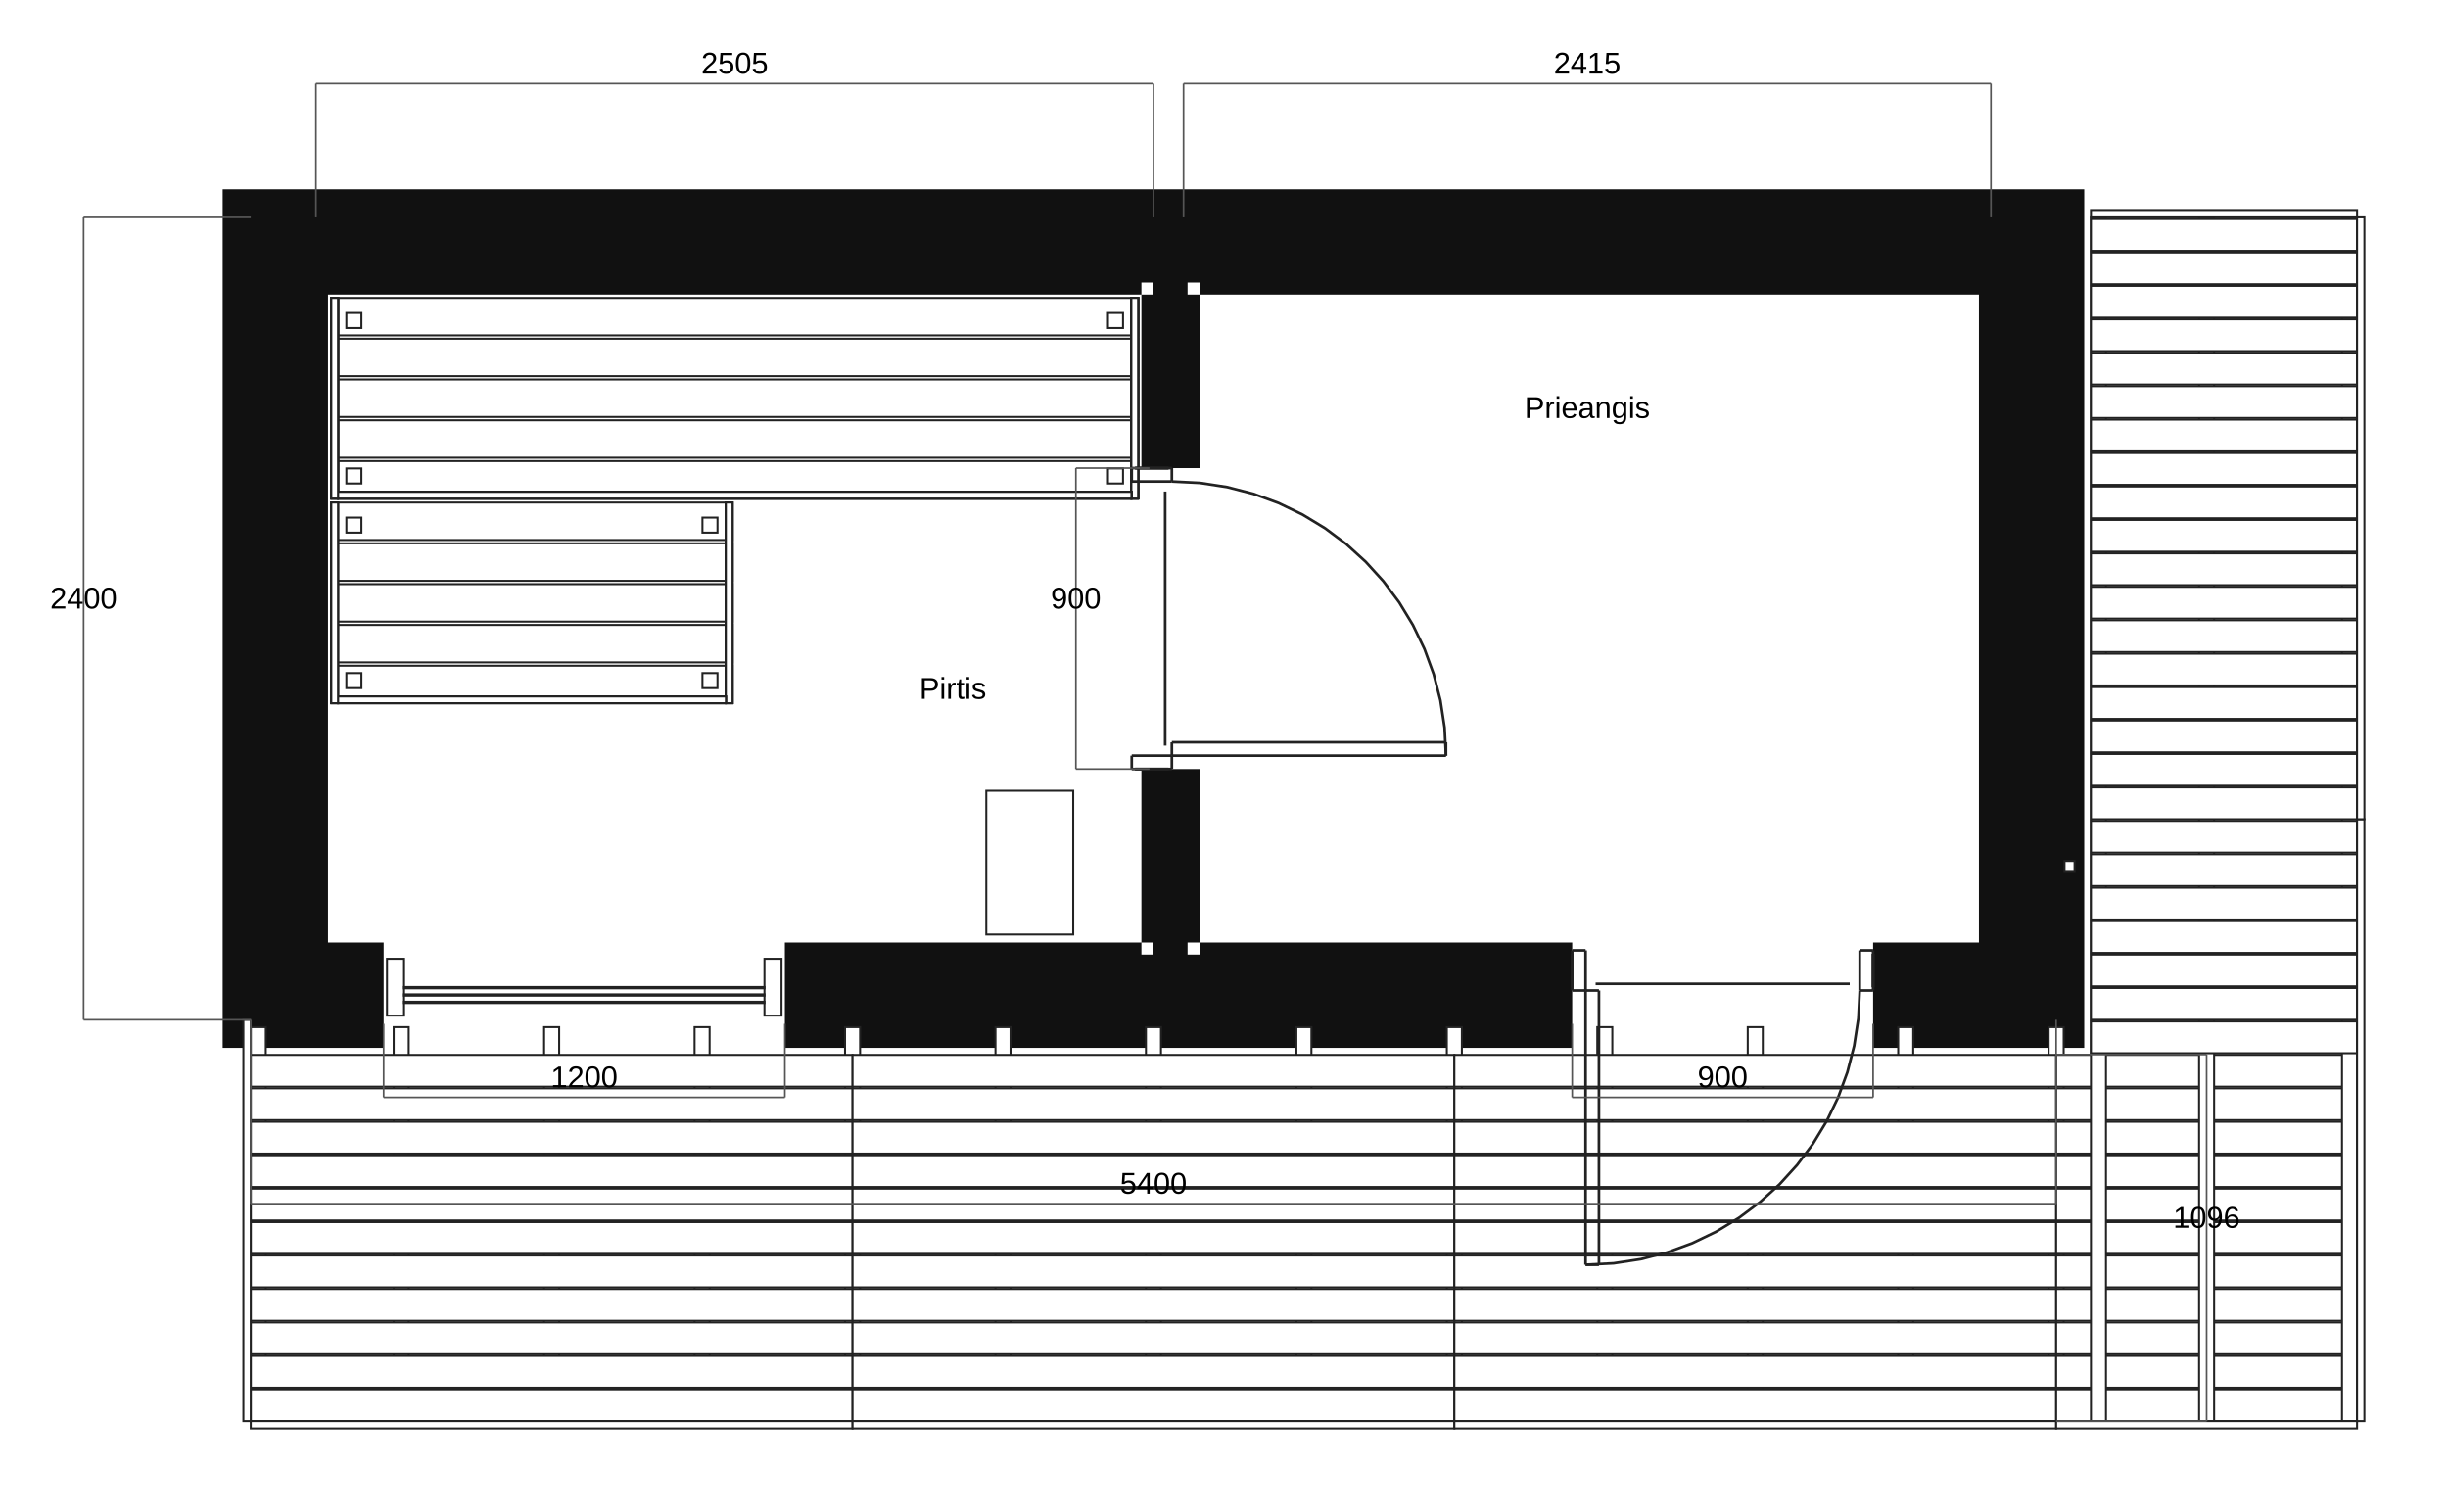
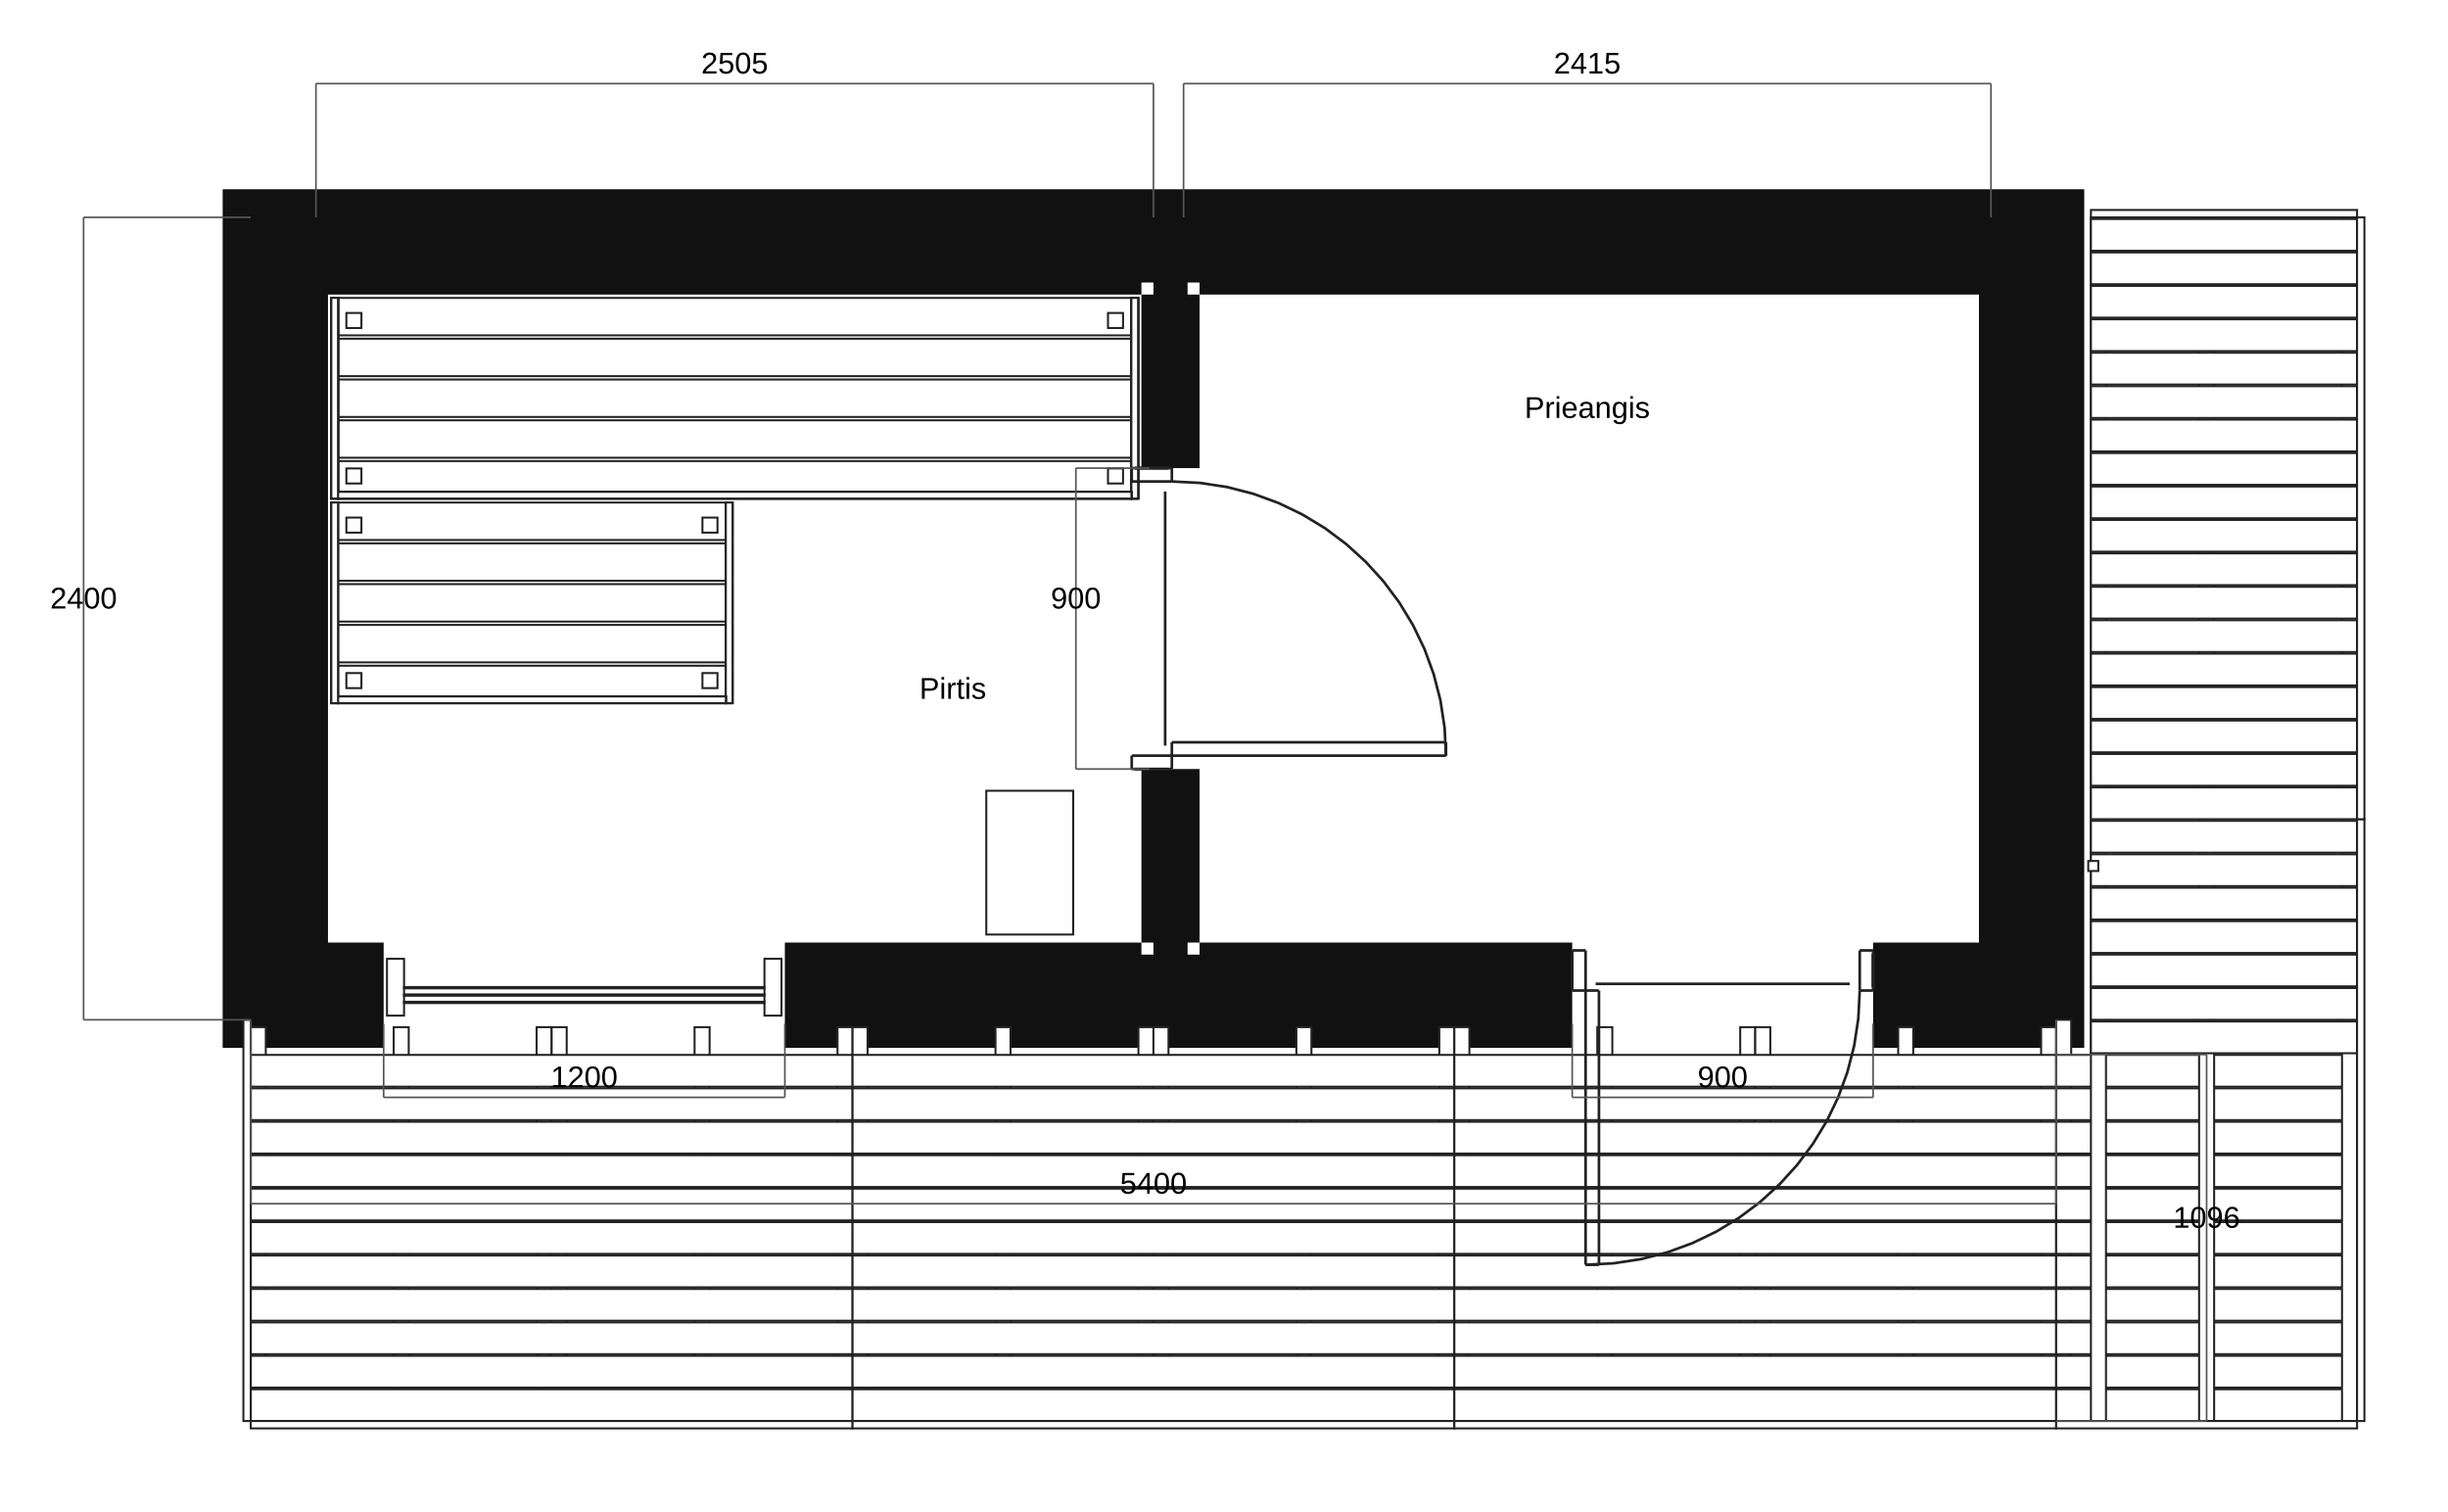
<svg xmlns="http://www.w3.org/2000/svg" viewBox="-750 -3050 7322 4522">
  <rect x="-750" y="-3050" width="7322" height="4522" fill="white" />
  <path d="M-84,84 L397.5,84 L397.5,-231 L231,-231 L231,-2169 L2664.0,-2169 L2664.0,-1650.0 L2838,-1650.0 L2838,-2169 L2802,-2169 L2802,-2205 L2838,-2205 L2838,-2169 L5169.0,-2169 L5169.0,-231 L4852.5,-231 L4852.5,84 L5484.0,84 L5484.0,-2484 L-84,-2484 Z M1597.5,84 L3952.5,84 L3952.5,-231 L2838,-231 L2838,-195 L2802,-195 L2802,-231 L2838,-231 L2838,-750.0 L2664.0,-750.0 L2664.0,-231 L1597.5,-231 Z M2664.0,-195 L2664.0,-231 L2700,-231 L2700,-195 Z M2664.0,-2169 L2664.0,-2205 L2700,-2205 L2700,-2169 Z" fill="#111" fill-rule="evenodd" />
  <polygon points="0,1200 45,1200 45,22 0,22" fill="#ffffff" stroke="#222" stroke-width="6" />
  <polygon points="427.5,1200 472.5,1200 472.5,22 427.5,22" fill="#ffffff" stroke="#222" stroke-width="6" />
-   <polygon points="877.5,1200 922.5,1200 922.5,22 877.5,22" fill="#ffffff" stroke="#222" stroke-width="6" />
+   <polygon points="855,1200 900,1200 900,22 855,22" fill="#ffffff" stroke="#222" stroke-width="6" />
+   <polygon points="900,1200 945,1200 945,22 900,22" fill="#ffffff" stroke="#222" stroke-width="6" />
  <polygon points="1327.5,1200 1372.5,1200 1372.5,22 1327.5,22" fill="#ffffff" stroke="#222" stroke-width="6" />
-   <polygon points="1777.5,1200 1822.5,1200 1822.5,22 1777.5,22" fill="#ffffff" stroke="#222" stroke-width="6" />
+   <polygon points="1755,1200 1800,1200 1800,22 1755,22" fill="#ffffff" stroke="#222" stroke-width="6" />
+   <polygon points="1800,1200 1845,1200 1845,22 1800,22" fill="#ffffff" stroke="#222" stroke-width="6" />
  <polygon points="2227.5,1200 2272.5,1200 2272.5,22 2227.5,22" fill="#ffffff" stroke="#222" stroke-width="6" />
-   <polygon points="2677.5,1200 2722.5,1200 2722.5,22 2677.5,22" fill="#ffffff" stroke="#222" stroke-width="6" />
+   <polygon points="2655,1200 2700,1200 2700,22 2655,22" fill="#ffffff" stroke="#222" stroke-width="6" />
+   <polygon points="2700,1200 2745,1200 2745,22 2700,22" fill="#ffffff" stroke="#222" stroke-width="6" />
  <polygon points="3127.5,1200 3172.5,1200 3172.5,22 3127.5,22" fill="#ffffff" stroke="#222" stroke-width="6" />
-   <polygon points="3577.5,1200 3622.5,1200 3622.5,22 3577.5,22" fill="#ffffff" stroke="#222" stroke-width="6" />
+   <polygon points="3555,1200 3600,1200 3600,22 3555,22" fill="#ffffff" stroke="#222" stroke-width="6" />
+   <polygon points="3600,1200 3645,1200 3645,22 3600,22" fill="#ffffff" stroke="#222" stroke-width="6" />
  <polygon points="4027.5,1200 4072.5,1200 4072.5,22 4027.5,22" fill="#ffffff" stroke="#222" stroke-width="6" />
-   <polygon points="4477.5,1200 4522.5,1200 4522.5,22 4477.5,22" fill="#ffffff" stroke="#222" stroke-width="6" />
+   <polygon points="4455,1200 4500,1200 4500,22 4455,22" fill="#ffffff" stroke="#222" stroke-width="6" />
+   <polygon points="4500,1200 4545,1200 4545,22 4500,22" fill="#ffffff" stroke="#222" stroke-width="6" />
  <polygon points="4927.5,1200 4972.5,1200 4972.5,22 4927.5,22" fill="#ffffff" stroke="#222" stroke-width="6" />
-   <polygon points="5377.5,1200 5422.5,1200 5422.5,22 5377.5,22" fill="#ffffff" stroke="#222" stroke-width="6" />
+   <polygon points="5355,1200 5400,1200 5400,22 5355,22" fill="#ffffff" stroke="#222" stroke-width="6" />
+   <polygon points="5400,1200 5445,1200 5445,0 5400,0" fill="#ffffff" stroke="#222" stroke-width="6" />
  <polygon points="0,1200 1800,1200 1800,1105 0,1105" fill="#ffffff" stroke="#222" stroke-width="6" />
  <polygon points="1800,1200 3600,1200 3600,1105 1800,1105" fill="#ffffff" stroke="#222" stroke-width="6" />
  <polygon points="3600,1200 5400,1200 5400,1105 3600,1105" fill="#ffffff" stroke="#222" stroke-width="6" />
  <polygon points="5400,1200 6300,1200 6300,1105 5400,1105" fill="#ffffff" stroke="#222" stroke-width="6" />
  <polygon points="0,1100 1800,1100 1800,1005 0,1005" fill="#ffffff" stroke="#222" stroke-width="6" />
  <polygon points="1800,1100 3600,1100 3600,1005 1800,1005" fill="#ffffff" stroke="#222" stroke-width="6" />
  <polygon points="3600,1100 5400,1100 5400,1005 3600,1005" fill="#ffffff" stroke="#222" stroke-width="6" />
  <polygon points="5400,1100 6300,1100 6300,1005 5400,1005" fill="#ffffff" stroke="#222" stroke-width="6" />
  <polygon points="0,1000 1800,1000 1800,905 0,905" fill="#ffffff" stroke="#222" stroke-width="6" />
  <polygon points="1800,1000 3600,1000 3600,905 1800,905" fill="#ffffff" stroke="#222" stroke-width="6" />
  <polygon points="3600,1000 5400,1000 5400,905 3600,905" fill="#ffffff" stroke="#222" stroke-width="6" />
  <polygon points="5400,1000 6300,1000 6300,905 5400,905" fill="#ffffff" stroke="#222" stroke-width="6" />
  <polygon points="0,900 1800,900 1800,805 0,805" fill="#ffffff" stroke="#222" stroke-width="6" />
  <polygon points="1800,900 3600,900 3600,805 1800,805" fill="#ffffff" stroke="#222" stroke-width="6" />
  <polygon points="3600,900 5400,900 5400,805 3600,805" fill="#ffffff" stroke="#222" stroke-width="6" />
  <polygon points="5400,900 6300,900 6300,805 5400,805" fill="#ffffff" stroke="#222" stroke-width="6" />
  <polygon points="0,800 1800,800 1800,705 0,705" fill="#ffffff" stroke="#222" stroke-width="6" />
  <polygon points="1800,800 3600,800 3600,705 1800,705" fill="#ffffff" stroke="#222" stroke-width="6" />
  <polygon points="3600,800 5400,800 5400,705 3600,705" fill="#ffffff" stroke="#222" stroke-width="6" />
  <polygon points="5400,800 6300,800 6300,705 5400,705" fill="#ffffff" stroke="#222" stroke-width="6" />
  <polygon points="0,700 1800,700 1800,605 0,605" fill="#ffffff" stroke="#222" stroke-width="6" />
  <polygon points="1800,700 3600,700 3600,605 1800,605" fill="#ffffff" stroke="#222" stroke-width="6" />
  <polygon points="3600,700 5400,700 5400,605 3600,605" fill="#ffffff" stroke="#222" stroke-width="6" />
  <polygon points="5400,700 6300,700 6300,605 5400,605" fill="#ffffff" stroke="#222" stroke-width="6" />
  <polygon points="0,600 1800,600 1800,505 0,505" fill="#ffffff" stroke="#222" stroke-width="6" />
  <polygon points="1800,600 3600,600 3600,505 1800,505" fill="#ffffff" stroke="#222" stroke-width="6" />
  <polygon points="3600,600 5400,600 5400,505 3600,505" fill="#ffffff" stroke="#222" stroke-width="6" />
  <polygon points="5400,600 6300,600 6300,505 5400,505" fill="#ffffff" stroke="#222" stroke-width="6" />
  <polygon points="0,500 1800,500 1800,405 0,405" fill="#ffffff" stroke="#222" stroke-width="6" />
  <polygon points="1800,500 3600,500 3600,405 1800,405" fill="#ffffff" stroke="#222" stroke-width="6" />
  <polygon points="3600,500 5400,500 5400,405 3600,405" fill="#ffffff" stroke="#222" stroke-width="6" />
  <polygon points="5400,500 6300,500 6300,405 5400,405" fill="#ffffff" stroke="#222" stroke-width="6" />
  <polygon points="0,400 1800,400 1800,305 0,305" fill="#ffffff" stroke="#222" stroke-width="6" />
  <polygon points="1800,400 3600,400 3600,305 1800,305" fill="#ffffff" stroke="#222" stroke-width="6" />
  <polygon points="3600,400 5400,400 5400,305 3600,305" fill="#ffffff" stroke="#222" stroke-width="6" />
  <polygon points="5400,400 6300,400 6300,305 5400,305" fill="#ffffff" stroke="#222" stroke-width="6" />
  <polygon points="0,300 1800,300 1800,205 0,205" fill="#ffffff" stroke="#222" stroke-width="6" />
  <polygon points="1800,300 3600,300 3600,205 1800,205" fill="#ffffff" stroke="#222" stroke-width="6" />
  <polygon points="3600,300 5400,300 5400,205 3600,205" fill="#ffffff" stroke="#222" stroke-width="6" />
  <polygon points="5400,300 6300,300 6300,205 5400,205" fill="#ffffff" stroke="#222" stroke-width="6" />
  <polygon points="0,200 1800,200 1800,105 0,105" fill="#ffffff" stroke="#222" stroke-width="6" />
  <polygon points="1800,200 3600,200 3600,105 1800,105" fill="#ffffff" stroke="#222" stroke-width="6" />
  <polygon points="3600,200 5400,200 5400,105 3600,105" fill="#ffffff" stroke="#222" stroke-width="6" />
  <polygon points="5400,200 6300,200 6300,105 5400,105" fill="#ffffff" stroke="#222" stroke-width="6" />
  <polygon points="5504,1200 5549,1200 5549,-2400 5504,-2400" fill="#ffffff" stroke="#222" stroke-width="6" />
  <polygon points="5827.5,1200 5872.5,1200 5872.5,-2400 5827.5,-2400" fill="#ffffff" stroke="#222" stroke-width="6" />
  <polygon points="6255,1200 6300,1200 6300,-2400 6255,-2400" fill="#ffffff" stroke="#222" stroke-width="6" />
  <polygon points="5504,100 6300,100 6300,5 5504,5" fill="#ffffff" stroke="#222" stroke-width="6" />
  <polygon points="5504,0 6300,0 6300,-95 5504,-95" fill="#ffffff" stroke="#222" stroke-width="6" />
  <polygon points="5504,-100 6300,-100 6300,-195 5504,-195" fill="#ffffff" stroke="#222" stroke-width="6" />
  <polygon points="5504,-200 6300,-200 6300,-295 5504,-295" fill="#ffffff" stroke="#222" stroke-width="6" />
  <polygon points="5504,-300 6300,-300 6300,-395 5504,-395" fill="#ffffff" stroke="#222" stroke-width="6" />
  <polygon points="5504,-400 6300,-400 6300,-495 5504,-495" fill="#ffffff" stroke="#222" stroke-width="6" />
  <polygon points="5504,-500 6300,-500 6300,-595 5504,-595" fill="#ffffff" stroke="#222" stroke-width="6" />
  <polygon points="5504,-600 6300,-600 6300,-695 5504,-695" fill="#ffffff" stroke="#222" stroke-width="6" />
  <polygon points="5504,-700 6300,-700 6300,-795 5504,-795" fill="#ffffff" stroke="#222" stroke-width="6" />
  <polygon points="5504,-800 6300,-800 6300,-895 5504,-895" fill="#ffffff" stroke="#222" stroke-width="6" />
  <polygon points="5504,-900 6300,-900 6300,-995 5504,-995" fill="#ffffff" stroke="#222" stroke-width="6" />
  <polygon points="5504,-1000 6300,-1000 6300,-1095 5504,-1095" fill="#ffffff" stroke="#222" stroke-width="6" />
  <polygon points="5504,-1100 6300,-1100 6300,-1195 5504,-1195" fill="#ffffff" stroke="#222" stroke-width="6" />
  <polygon points="5504,-1200 6300,-1200 6300,-1295 5504,-1295" fill="#ffffff" stroke="#222" stroke-width="6" />
  <polygon points="5504,-1300 6300,-1300 6300,-1395 5504,-1395" fill="#ffffff" stroke="#222" stroke-width="6" />
  <polygon points="5504,-1400 6300,-1400 6300,-1495 5504,-1495" fill="#ffffff" stroke="#222" stroke-width="6" />
  <polygon points="5504,-1500 6300,-1500 6300,-1595 5504,-1595" fill="#ffffff" stroke="#222" stroke-width="6" />
  <polygon points="5504,-1600 6300,-1600 6300,-1695 5504,-1695" fill="#ffffff" stroke="#222" stroke-width="6" />
  <polygon points="5504,-1700 6300,-1700 6300,-1795 5504,-1795" fill="#ffffff" stroke="#222" stroke-width="6" />
  <polygon points="5504,-1800 6300,-1800 6300,-1895 5504,-1895" fill="#ffffff" stroke="#222" stroke-width="6" />
  <polygon points="5504,-1900 6300,-1900 6300,-1995 5504,-1995" fill="#ffffff" stroke="#222" stroke-width="6" />
  <polygon points="5504,-2000 6300,-2000 6300,-2095 5504,-2095" fill="#ffffff" stroke="#222" stroke-width="6" />
  <polygon points="5504,-2100 6300,-2100 6300,-2195 5504,-2195" fill="#ffffff" stroke="#222" stroke-width="6" />
  <polygon points="5504,-2200 6300,-2200 6300,-2295 5504,-2295" fill="#ffffff" stroke="#222" stroke-width="6" />
  <polygon points="5504,-2300 6300,-2300 6300,-2395 5504,-2395" fill="#ffffff" stroke="#222" stroke-width="6" />
  <polygon points="0,1222 1800,1222 1800,1200 0,1200" fill="#ffffff" stroke="#222" stroke-width="6" />
  <polygon points="1800,1222 3600,1222 3600,1200 1800,1200" fill="#ffffff" stroke="#222" stroke-width="6" />
  <polygon points="3600,1222 5400,1222 5400,1200 3600,1200" fill="#ffffff" stroke="#222" stroke-width="6" />
  <polygon points="5400,1222 6300,1222 6300,1200 5400,1200" fill="#ffffff" stroke="#222" stroke-width="6" />
  <polygon points="-22,1200 0,1200 0,0 -22,0" fill="#ffffff" stroke="#222" stroke-width="6" />
  <polygon points="6300,1200 6322,1200 6322,-600 6300,-600" fill="#ffffff" stroke="#222" stroke-width="6" />
  <polygon points="6300,-600 6322,-600 6322,-2400 6300,-2400" fill="#ffffff" stroke="#222" stroke-width="6" />
  <polygon points="5504,-2400 6300,-2400 6300,-2422 5504,-2422" fill="#ffffff" stroke="#222" stroke-width="6" />
  <polygon points="241,-1559 2654,-1559 2654,-1671 241,-1671" fill="#ffffff" stroke="#222" stroke-width="6" />
  <polygon points="241,-1681 2654,-1681 2654,-1793 241,-1793" fill="#ffffff" stroke="#222" stroke-width="6" />
  <polygon points="241,-1803 2654,-1803 2654,-1915 241,-1915" fill="#ffffff" stroke="#222" stroke-width="6" />
  <polygon points="241,-1925 2654,-1925 2654,-2037 241,-2037" fill="#ffffff" stroke="#222" stroke-width="6" />
  <polygon points="241,-2047 2654,-2047 2654,-2159 241,-2159" fill="#ffffff" stroke="#222" stroke-width="6" />
  <polygon points="286,-1604 331,-1604 331,-1649 286,-1649" fill="#ffffff" stroke="#222" stroke-width="6" />
  <polygon points="2564,-1604 2609,-1604 2609,-1649 2564,-1649" fill="#ffffff" stroke="#222" stroke-width="6" />
  <polygon points="286,-2069 331,-2069 331,-2114 286,-2114" fill="#ffffff" stroke="#222" stroke-width="6" />
  <polygon points="2564,-2069 2609,-2069 2609,-2114 2564,-2114" fill="#ffffff" stroke="#222" stroke-width="6" />
  <polygon points="2634,-1559 2654,-1559 2654,-2159 2634,-2159" fill="#ffffff" stroke="#222" stroke-width="6" />
  <polygon points="2634,-1559 2654,-1559 2654,-2159 2634,-2159" fill="#ffffff" stroke="#222" stroke-width="6" />
  <polygon points="2634,-1559 2654,-1559 2654,-2159 2634,-2159" fill="#ffffff" stroke="#222" stroke-width="6" />
  <polygon points="2634,-1559 2654,-1559 2654,-2159 2634,-2159" fill="#ffffff" stroke="#222" stroke-width="6" />
  <polygon points="2634,-1559 2654,-1559 2654,-2159 2634,-2159" fill="#ffffff" stroke="#222" stroke-width="6" />
  <polygon points="2634,-1559 2654,-1559 2654,-2159 2634,-2159" fill="#ffffff" stroke="#222" stroke-width="6" />
  <polygon points="2634,-1559 2654,-1559 2654,-2159 2634,-2159" fill="#ffffff" stroke="#222" stroke-width="6" />
  <polygon points="2634,-1559 2654,-1559 2654,-2159 2634,-2159" fill="#ffffff" stroke="#222" stroke-width="6" />
  <polygon points="261,-1559 2634,-1559 2634,-1579 261,-1579" fill="#ffffff" stroke="#222" stroke-width="6" />
  <polygon points="241,-1559 261,-1559 261,-2159 241,-2159" fill="#ffffff" stroke="#222" stroke-width="6" />
  <polygon points="261,-1559 2634,-1559 2634,-1579 261,-1579" fill="#ffffff" stroke="#222" stroke-width="6" />
  <polygon points="241,-1559 261,-1559 261,-2159 241,-2159" fill="#ffffff" stroke="#222" stroke-width="6" />
  <polygon points="261,-1559 2634,-1559 2634,-1579 261,-1579" fill="#ffffff" stroke="#222" stroke-width="6" />
  <polygon points="241,-1559 261,-1559 261,-2159 241,-2159" fill="#ffffff" stroke="#222" stroke-width="6" />
  <polygon points="261,-1559 2634,-1559 2634,-1579 261,-1579" fill="#ffffff" stroke="#222" stroke-width="6" />
  <polygon points="241,-1559 261,-1559 261,-2159 241,-2159" fill="#ffffff" stroke="#222" stroke-width="6" />
  <polygon points="261,-1559 2634,-1559 2634,-1579 261,-1579" fill="#ffffff" stroke="#222" stroke-width="6" />
  <polygon points="241,-1559 261,-1559 261,-2159 241,-2159" fill="#ffffff" stroke="#222" stroke-width="6" />
  <polygon points="261,-1559 2634,-1559 2634,-1579 261,-1579" fill="#ffffff" stroke="#222" stroke-width="6" />
  <polygon points="241,-1559 261,-1559 261,-2159 241,-2159" fill="#ffffff" stroke="#222" stroke-width="6" />
  <polygon points="261,-1559 2634,-1559 2634,-1579 261,-1579" fill="#ffffff" stroke="#222" stroke-width="6" />
  <polygon points="241,-1559 261,-1559 261,-2159 241,-2159" fill="#ffffff" stroke="#222" stroke-width="6" />
  <polygon points="261,-1559 2634,-1559 2634,-1579 261,-1579" fill="#ffffff" stroke="#222" stroke-width="6" />
  <polygon points="241,-1559 261,-1559 261,-2159 241,-2159" fill="#ffffff" stroke="#222" stroke-width="6" />
  <polygon points="241,-947 1441,-947 1441,-1059 241,-1059" fill="#ffffff" stroke="#222" stroke-width="6" />
  <polygon points="241,-1069 1441,-1069 1441,-1181 241,-1181" fill="#ffffff" stroke="#222" stroke-width="6" />
  <polygon points="241,-1191 1441,-1191 1441,-1303 241,-1303" fill="#ffffff" stroke="#222" stroke-width="6" />
  <polygon points="241,-1313 1441,-1313 1441,-1425 241,-1425" fill="#ffffff" stroke="#222" stroke-width="6" />
  <polygon points="241,-1435 1441,-1435 1441,-1547 241,-1547" fill="#ffffff" stroke="#222" stroke-width="6" />
  <polygon points="286,-992 331,-992 331,-1037 286,-1037" fill="#ffffff" stroke="#222" stroke-width="6" />
  <polygon points="1351,-992 1396,-992 1396,-1037 1351,-1037" fill="#ffffff" stroke="#222" stroke-width="6" />
  <polygon points="286,-1457 331,-1457 331,-1502 286,-1502" fill="#ffffff" stroke="#222" stroke-width="6" />
  <polygon points="1351,-1457 1396,-1457 1396,-1502 1351,-1502" fill="#ffffff" stroke="#222" stroke-width="6" />
  <polygon points="1421,-947 1441,-947 1441,-1547 1421,-1547" fill="#ffffff" stroke="#222" stroke-width="6" />
  <polygon points="1421,-947 1441,-947 1441,-1547 1421,-1547" fill="#ffffff" stroke="#222" stroke-width="6" />
  <polygon points="1421,-947 1441,-947 1441,-1547 1421,-1547" fill="#ffffff" stroke="#222" stroke-width="6" />
  <polygon points="1421,-947 1441,-947 1441,-1547 1421,-1547" fill="#ffffff" stroke="#222" stroke-width="6" />
  <polygon points="261,-947 1421,-947 1421,-967 261,-967" fill="#ffffff" stroke="#222" stroke-width="6" />
  <polygon points="241,-947 261,-947 261,-1547 241,-1547" fill="#ffffff" stroke="#222" stroke-width="6" />
  <polygon points="261,-947 1421,-947 1421,-967 261,-967" fill="#ffffff" stroke="#222" stroke-width="6" />
  <polygon points="241,-947 261,-947 261,-1547 241,-1547" fill="#ffffff" stroke="#222" stroke-width="6" />
  <polygon points="261,-947 1421,-947 1421,-967 261,-967" fill="#ffffff" stroke="#222" stroke-width="6" />
  <polygon points="241,-947 261,-947 261,-1547 241,-1547" fill="#ffffff" stroke="#222" stroke-width="6" />
  <polygon points="261,-947 1421,-947 1421,-967 261,-967" fill="#ffffff" stroke="#222" stroke-width="6" />
  <polygon points="241,-947 261,-947 261,-1547 241,-1547" fill="#ffffff" stroke="#222" stroke-width="6" />
  <polygon points="2200,-255 2460,-255 2460,-685 2200,-685" fill="#ffffff" stroke="#222" stroke-width="6" />
  <polygon points="407.5,-12.5 458.5,-12.5 458.5,-182.5 407.5,-182.5" fill="#ffffff" stroke="#222" stroke-width="6" />
  <polygon points="1536.5,-12.5 1587.5,-12.5 1587.5,-182.5 1536.5,-182.5" fill="#ffffff" stroke="#222" stroke-width="6" />
  <polygon points="458.5,-50.0 1536.5,-50.0 1536.5,-54.0 458.5,-54.0" fill="#ffffff" stroke="#222" stroke-width="6" />
  <polygon points="458.5,-72.0 1536.5,-72.0 1536.5,-76.0 458.5,-76.0" fill="#ffffff" stroke="#222" stroke-width="6" />
  <polygon points="458.5,-94.0 1536.5,-94.0 1536.5,-98.0 458.5,-98.0" fill="#ffffff" stroke="#222" stroke-width="6" />
-   <polygon points="5425.0,-445.0 5455.0,-445.0 5455.0,-475.0 5425.0,-475.0" fill="#ffffff" stroke="#222" stroke-width="6" />
+   <polygon points="5496.0,-445.0 5526.0,-445.0 5526.0,-475.0 5496.0,-475.0" fill="#ffffff" stroke="#222" stroke-width="6" />
  <polyline points="4782.5,-107.5 4022.5,-107.5" fill="none" stroke="#222" stroke-width="8" />
  <polyline points="3992.5,732.5 4076.34,728.266 4157.759,715.841 4236.343,695.634 4311.681,668.06 4383.361,633.53 4450.97,592.457 4514.096,545.252 4572.328,492.328 4625.252,434.096 4672.457,370.97 4713.53,303.361 4748.06,231.681 4775.634,156.343 4795.841,77.759 4808.266,-3.66 4812.5,-87.5" fill="none" stroke="#222" stroke-width="8" />
  <polyline points="4852.5,-207.5 4812.5,-207.5" fill="none" stroke="#222" stroke-width="8" />
  <polyline points="4812.5,-207.5 4812.5,-87.5" fill="none" stroke="#222" stroke-width="8" />
  <polyline points="4812.5,-87.5 4852.5,-87.5" fill="none" stroke="#222" stroke-width="8" />
  <polyline points="4852.5,-87.5 4852.5,-207.5" fill="none" stroke="#222" stroke-width="8" />
  <polyline points="3952.5,-87.5 3992.5,-87.5" fill="none" stroke="#222" stroke-width="8" />
  <polyline points="3992.5,-87.5 3992.5,-207.5" fill="none" stroke="#222" stroke-width="8" />
  <polyline points="3992.5,-207.5 3952.5,-207.5" fill="none" stroke="#222" stroke-width="8" />
  <polyline points="3952.5,-207.5 3952.5,-87.5" fill="none" stroke="#222" stroke-width="8" />
  <polyline points="3992.5,732.5 3992.5,-87.5" fill="none" stroke="#222" stroke-width="8" />
  <polyline points="3992.5,-87.5 4032.5,-87.5" fill="none" stroke="#222" stroke-width="8" />
  <polyline points="4032.5,-87.5 4032.5,732.5" fill="none" stroke="#222" stroke-width="8" />
  <polyline points="4032.5,732.5 3992.5,732.5" fill="none" stroke="#222" stroke-width="8" />
  <polyline points="4852.5,-97.5 4852.5,-197.5" fill="none" stroke="#222" stroke-width="8" />
  <polyline points="4852.5,-97.5 4852.5,-197.5" fill="none" stroke="#222" stroke-width="8" />
  <polyline points="3952.5,-97.5 3952.5,-197.5" fill="none" stroke="#222" stroke-width="8" />
  <polyline points="3952.5,-97.5 3952.5,-197.5" fill="none" stroke="#222" stroke-width="8" />
  <polyline points="2735.0,-1580.0 2735.0,-820.0" fill="none" stroke="#222" stroke-width="8" />
  <polyline points="3575.0,-790.0 3570.766,-873.84 3558.341,-955.259 3538.134,-1033.843 3510.56,-1109.181 3476.03,-1180.861 3434.957,-1248.47 3387.752,-1311.596 3334.828,-1369.828 3276.596,-1422.752 3213.47,-1469.957 3145.861,-1511.03 3074.181,-1545.56 2998.843,-1573.134 2920.259,-1593.341 2838.84,-1605.766 2755.0,-1610.0" fill="none" stroke="#222" stroke-width="8" />
  <polyline points="2635.0,-1650.0 2635.0,-1610.0" fill="none" stroke="#222" stroke-width="8" />
  <polyline points="2635.0,-1610.0 2755.0,-1610.0" fill="none" stroke="#222" stroke-width="8" />
  <polyline points="2755.0,-1610.0 2755.0,-1650.0" fill="none" stroke="#222" stroke-width="8" />
  <polyline points="2755.0,-1650.0 2635.0,-1650.0" fill="none" stroke="#222" stroke-width="8" />
  <polyline points="2755.0,-750.0 2755.0,-790.0" fill="none" stroke="#222" stroke-width="8" />
  <polyline points="2755.0,-790.0 2635.0,-790.0" fill="none" stroke="#222" stroke-width="8" />
  <polyline points="2635.0,-790.0 2635.0,-750.0" fill="none" stroke="#222" stroke-width="8" />
  <polyline points="2635.0,-750.0 2755.0,-750.0" fill="none" stroke="#222" stroke-width="8" />
  <polyline points="3575.0,-790.0 2755.0,-790.0" fill="none" stroke="#222" stroke-width="8" />
  <polyline points="2755.0,-790.0 2755.0,-830.0" fill="none" stroke="#222" stroke-width="8" />
  <polyline points="2755.0,-830.0 3575.0,-830.0" fill="none" stroke="#222" stroke-width="8" />
  <polyline points="3575.0,-830.0 3575.0,-790.0" fill="none" stroke="#222" stroke-width="8" />
  <polyline points="2745.0,-1650.0 2645.0,-1650.0" fill="none" stroke="#222" stroke-width="8" />
  <polyline points="2745.0,-1650.0 2645.0,-1650.0" fill="none" stroke="#222" stroke-width="8" />
  <polyline points="2745.0,-750.0 2645.0,-750.0" fill="none" stroke="#222" stroke-width="8" />
  <polyline points="2745.0,-750.0 2645.0,-750.0" fill="none" stroke="#222" stroke-width="8" />
  <text x="2100" y="-960.0" font-family="Arial" font-size="90" text-anchor="middle">Pirtis</text>
  <text x="3997.5" y="-1800.0" font-family="Arial" font-size="90" text-anchor="middle">Prieangis</text>
  <path d="M0,0 L0,550" stroke="#555" stroke-width="5" />
  <path d="M5400,0 L5400,550" stroke="#555" stroke-width="5" />
  <path d="M0,550 L5400,550" stroke="#555" stroke-width="5" />
  <text x="2700.0" y="520.0" font-family="Arial" font-size="90" text-anchor="middle">5400</text>
  <path d="M0,0 L-500,0" stroke="#555" stroke-width="5" />
  <path d="M0,-2400 L-500,-2400" stroke="#555" stroke-width="5" />
  <path d="M-500,0 L-500,-2400" stroke="#555" stroke-width="5" />
  <text x="-500.0" y="-1230.0" font-family="Arial" font-size="90" text-anchor="middle">2400</text>
  <path d="M195,-2400 L195,-2800" stroke="#555" stroke-width="5" />
  <path d="M2700,-2400 L2700,-2800" stroke="#555" stroke-width="5" />
  <path d="M195,-2800 L2700,-2800" stroke="#555" stroke-width="5" />
  <text x="1447.5" y="-2830.0" font-family="Arial" font-size="90" text-anchor="middle">2505</text>
  <path d="M2790,-2400 L2790,-2800" stroke="#555" stroke-width="5" />
  <path d="M5205,-2400 L5205,-2800" stroke="#555" stroke-width="5" />
  <path d="M2790,-2800 L5205,-2800" stroke="#555" stroke-width="5" />
  <text x="3997.5" y="-2830.0" font-family="Arial" font-size="90" text-anchor="middle">2415</text>
  <path d="M397.5,12 L397.5,232" stroke="#555" stroke-width="5" />
  <path d="M1597.5,12 L1597.5,232" stroke="#555" stroke-width="5" />
  <path d="M397.5,232 L1597.5,232" stroke="#555" stroke-width="5" />
  <text x="997.5" y="202.0" font-family="Arial" font-size="90" text-anchor="middle">1200</text>
  <path d="M3952.5,12 L3952.5,232" stroke="#555" stroke-width="5" />
  <path d="M4852.5,12 L4852.5,232" stroke="#555" stroke-width="5" />
  <path d="M3952.5,232 L4852.5,232" stroke="#555" stroke-width="5" />
  <text x="4402.5" y="202.0" font-family="Arial" font-size="90" text-anchor="middle">900</text>
  <path d="M2688,-750.0 L2468,-750.0" stroke="#555" stroke-width="5" />
  <path d="M2688,-1650.0 L2468,-1650.0" stroke="#555" stroke-width="5" />
  <path d="M2468,-750.0 L2468,-1650.0" stroke="#555" stroke-width="5" />
  <text x="2468.0" y="-1230.0" font-family="Arial" font-size="90" text-anchor="middle">900</text>
  <path d="M5400,1200 L5850,1200" stroke="#555" stroke-width="5" />
  <path d="M5400,104 L5850,104" stroke="#555" stroke-width="5" />
  <path d="M5850,1200 L5850,104" stroke="#555" stroke-width="5" />
  <text x="5850.0" y="622.0" font-family="Arial" font-size="90" text-anchor="middle">1096</text>
</svg>
